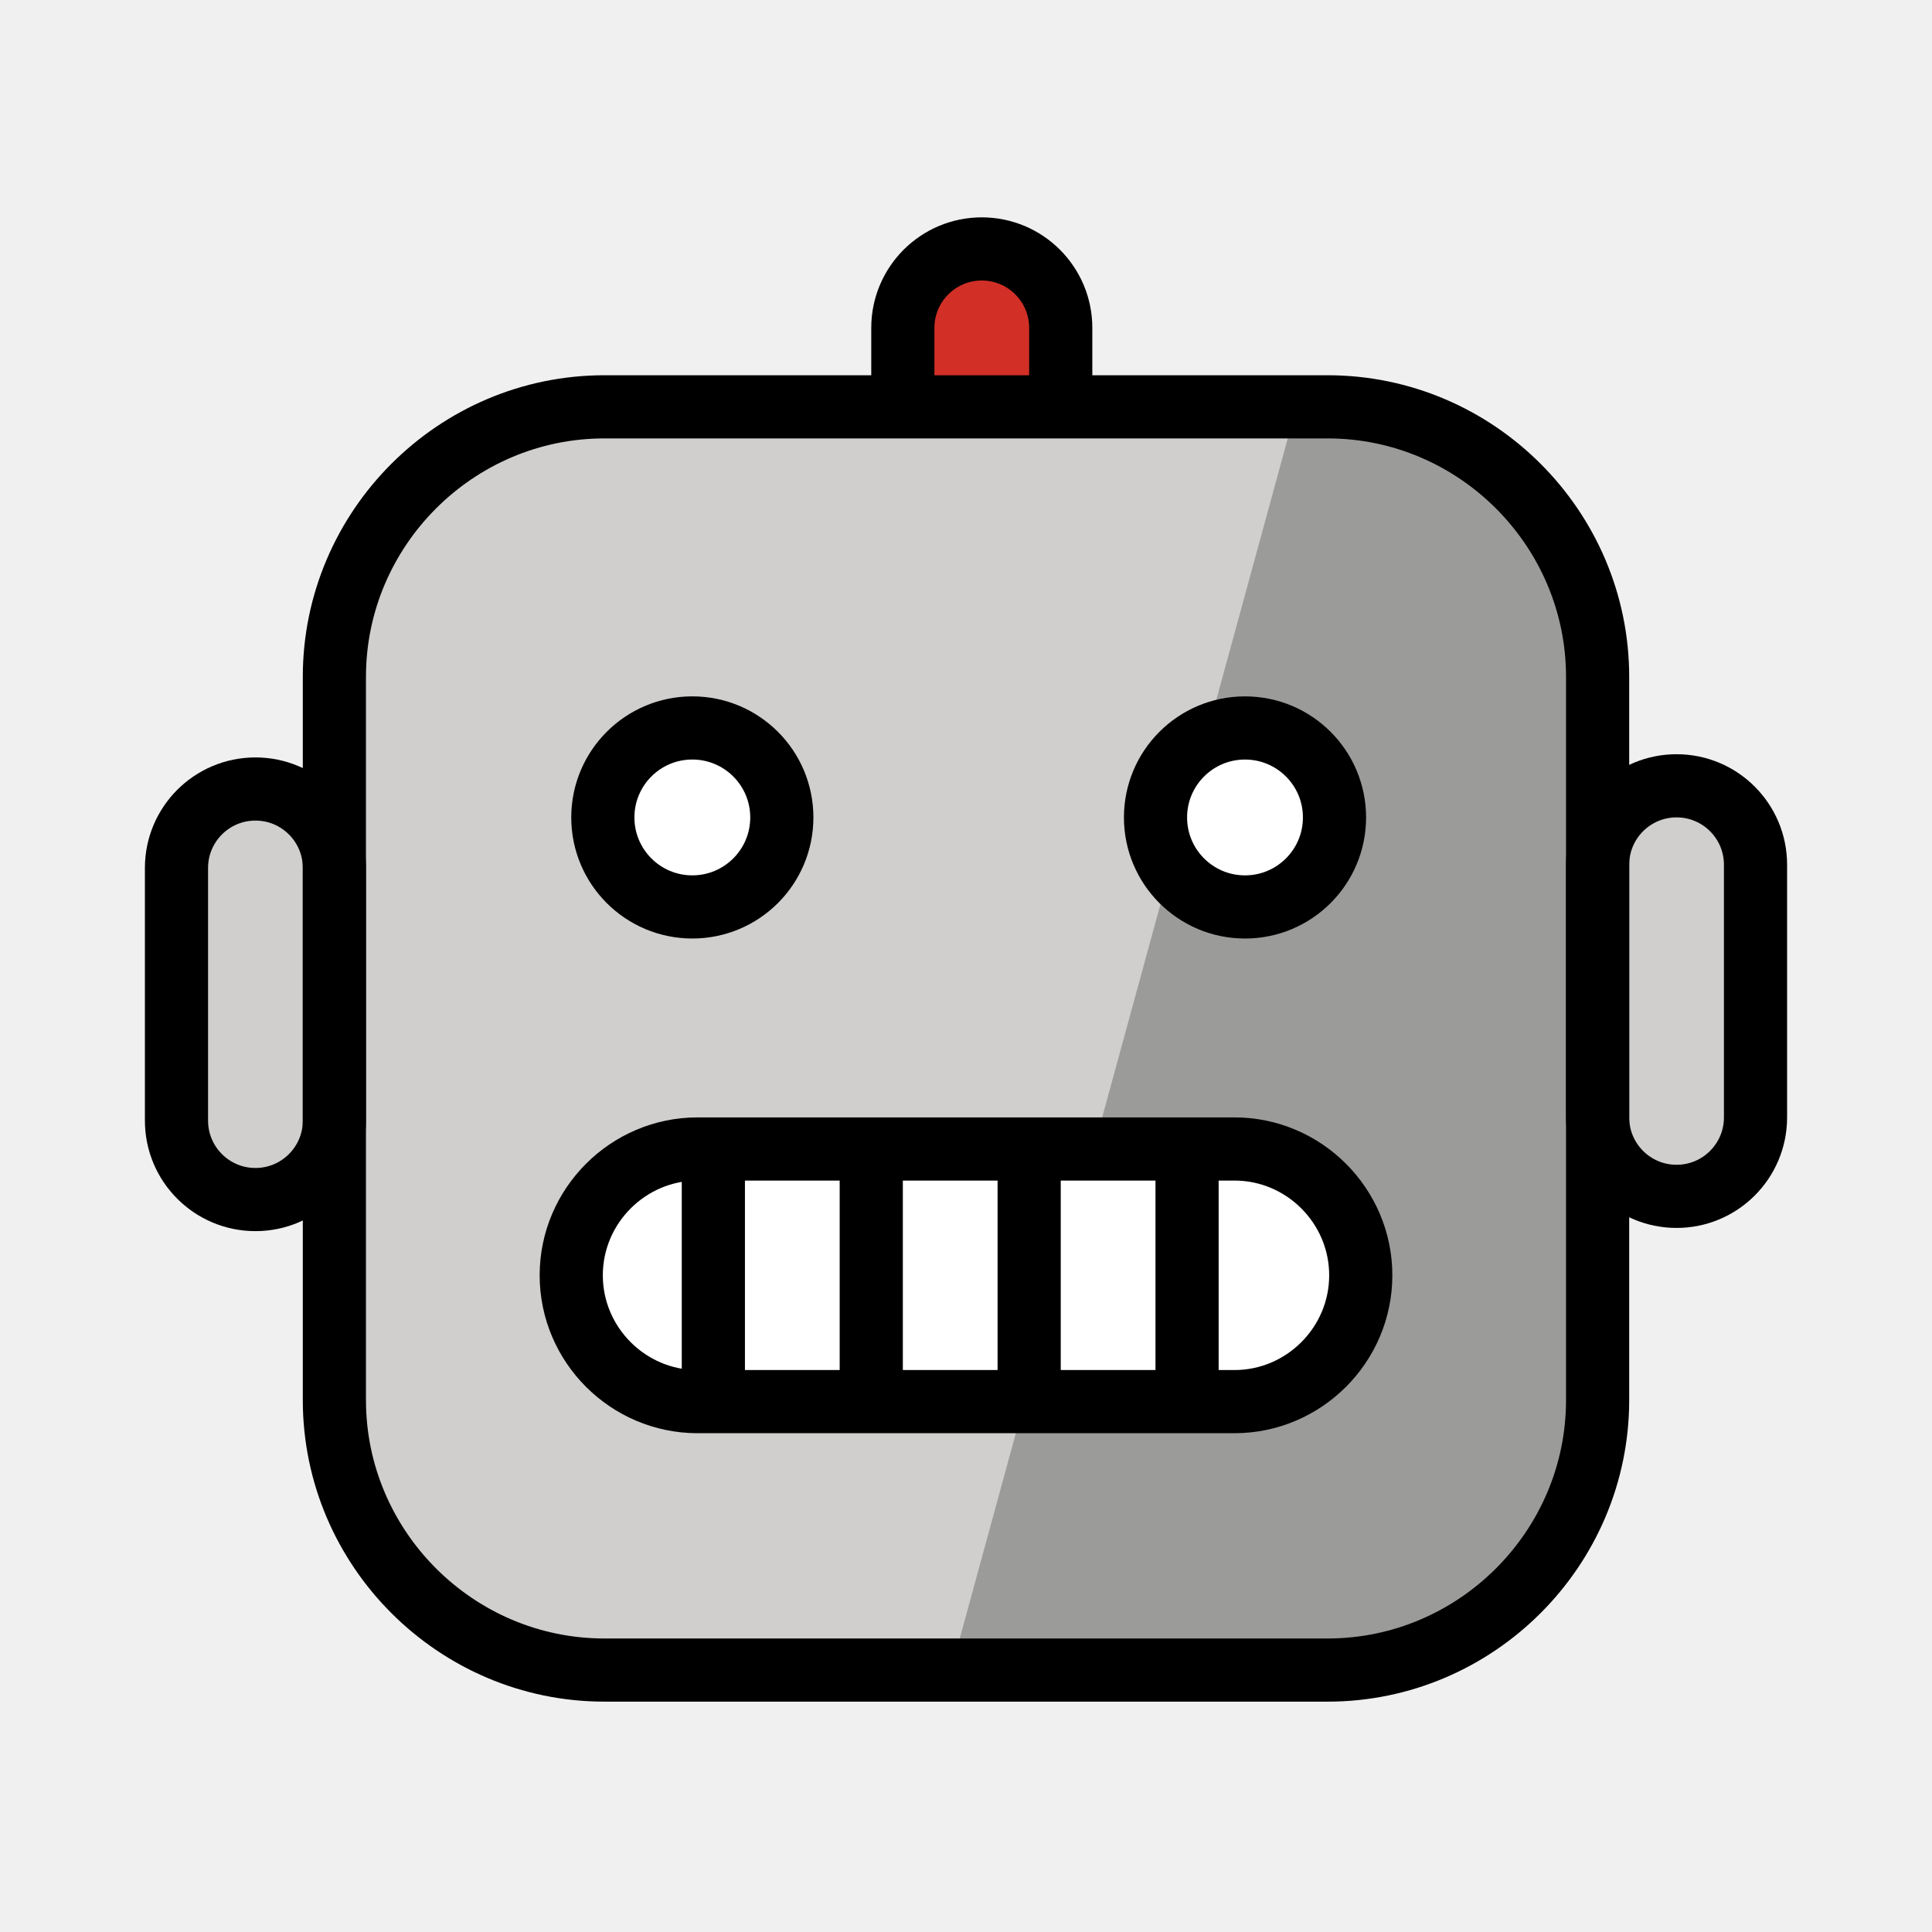
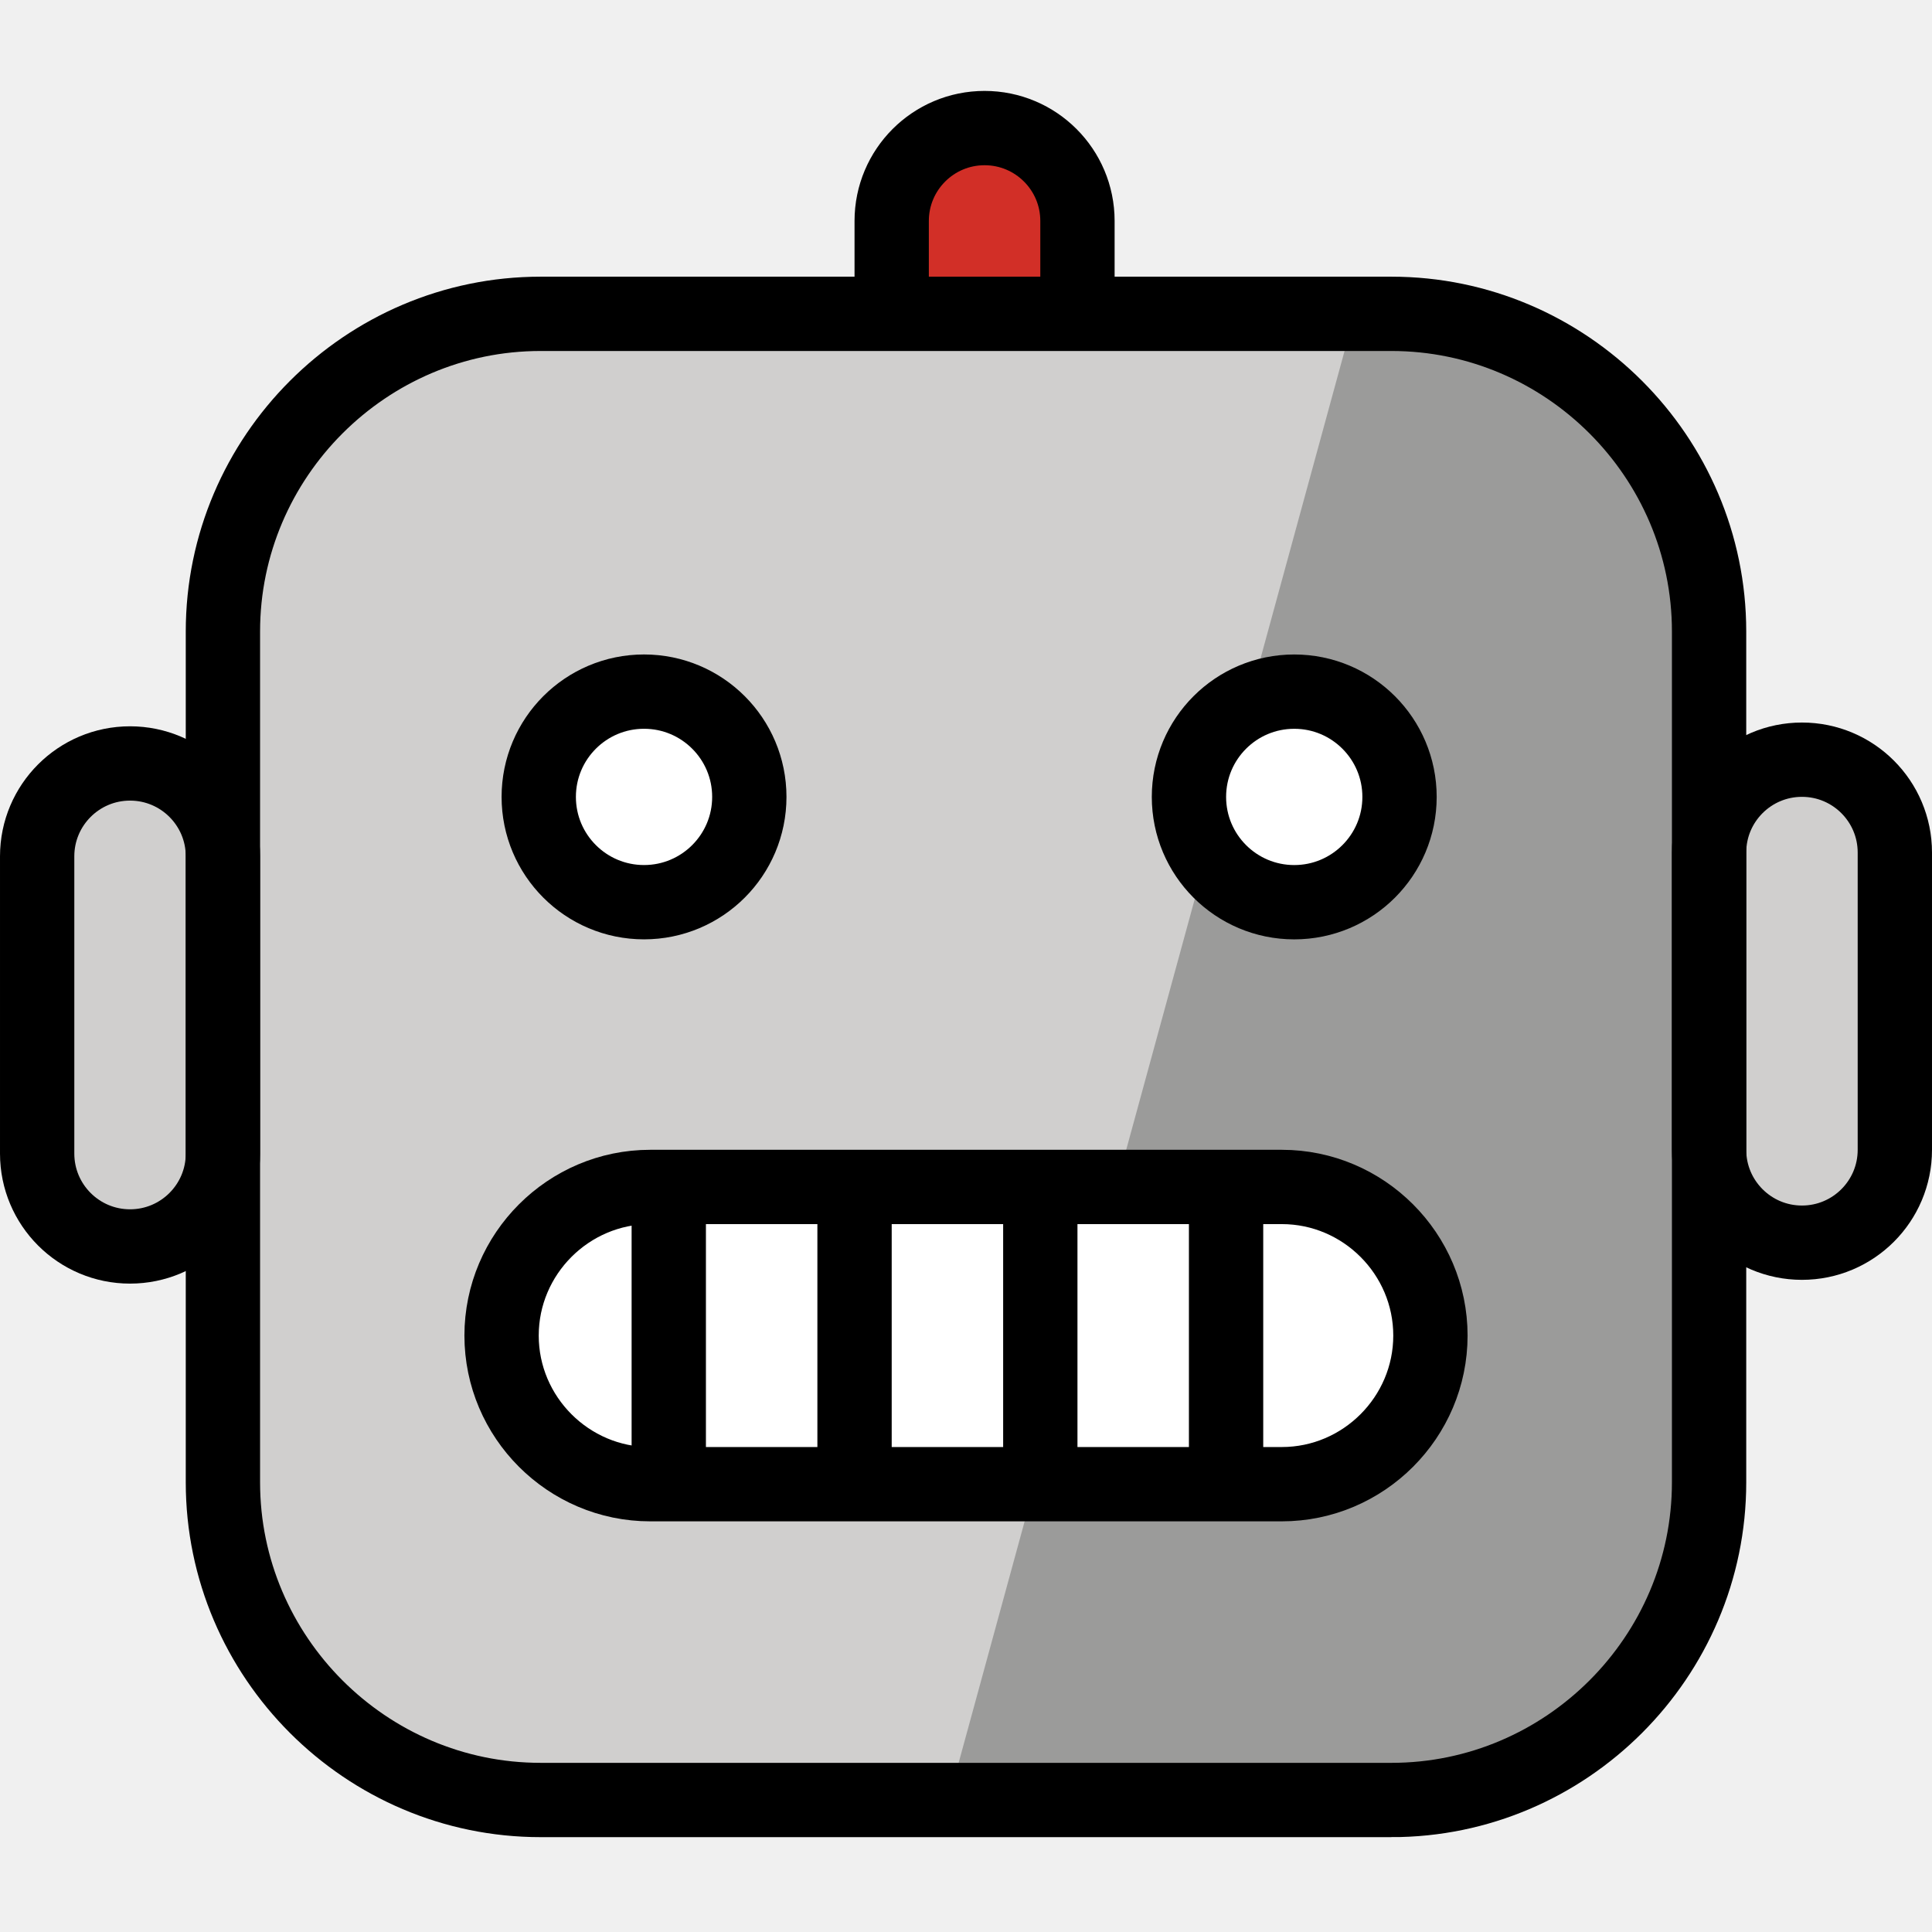
- <svg xmlns="http://www.w3.org/2000/svg" viewBox="0 0 400 400" version="1.1" width="400" height="400">
-   <style>
+ <svg xmlns="http://www.w3.org/2000/svg" viewBox="0 0 340 340" version="1.1" width="340" height="340" id="svg48">
+   <defs id="defs52" />
+   <style id="style2">
  .s2 {stroke-width:13.077; }
  .s {stroke-width:13.077; }
  .f-light {fill: #d0cfce; }
  .f-light2 {fill: #9b9b9a; }
  .f-white {fill: #ffffff; }
  .f-red {fill: #d22f27; }
  .f-none {fill: none; stroke: #000; stroke-miterlimit: 2;}
  @media (prefers-color-scheme: dark) {  }
</style>
-   <path class="s f-red" d="M 186.923,84.965 V 68.548 c 0,-9.028 7.319,-16.346 16.346,-16.346 v 0 c 9.028,0 16.346,7.319 16.346,16.346 v 16.346" />
-   <path class="s f-light" d="m 52.885,248.355 v 0 c -9.028,0 -16.346,-7.319 -16.346,-16.346 v -52.308 c 0,-9.028 7.319,-16.346 16.346,-16.346 v 0 c 9.028,0 16.346,7.319 16.346,16.346 v 52.308 c 0,9.028 -7.319,16.346 -16.346,16.346 z" />
-   <path class="s f-light" d="m 347.115,248.355 v 0 c 9.028,0 16.346,-7.319 16.346,-16.346 v -52.308 c 0,-9.028 -7.319,-16.346 -16.346,-16.346 v 0 c -9.028,0 -16.346,7.319 -16.346,16.346 v 52.308 c 0,9.028 7.319,16.346 16.346,16.346 z" />
-   <path class="s f-light" d="M 274.869,346.504 H 125.131 c -30.745,0 -55.901,-25.155 -55.901,-55.901 V 140.866 c 0,-30.745 25.155,-55.901 55.901,-55.901 h 149.737 c 30.745,0 55.901,25.155 55.901,55.901 v 149.737 c 0,30.745 -25.155,55.901 -55.901,55.901 z" />
-   <path class="s f-light2" d="M 196.716,346.498 H 283.589 c 25.949,0 47.18,-25.155 47.18,-55.901 V 140.86 c 0,-30.745 -21.231,-55.901 -47.18,-55.901 h -15.382" />
-   <ellipse class="s f-white" cx="257.765" cy="169.248" rx="18.529" ry="18.529" />
-   <ellipse class="s f-white" cx="143.339" cy="169.245" rx="18.529" ry="18.529" />
-   <path class="s f-white" d="M 255.577,290.196 H 144.423 c -14.385,0 -26.154,-11.769 -26.154,-26.154 v 0 c 0,-14.385 11.769,-26.154 26.154,-26.154 h 111.154 c 14.385,0 26.154,11.769 26.154,26.154 v 0 c 0,14.385 -11.769,26.154 -26.154,26.154 z" />
-   <path class="s2 f-none" d="M 203.269,119.892" />
-   <path class="s2 f-none" d="M 186.923,84.302 V 67.885 c 0,-9.028 7.319,-16.346 16.346,-16.346 v 0 c 9.028,0 16.346,7.319 16.346,16.346 v 16.346" />
-   <path class="s2 f-none" d="M 274.869,345.769 H 125.131 c -30.745,0 -55.901,-25.155 -55.901,-55.901 V 140.131 c 0,-30.745 25.155,-55.901 55.901,-55.901 h 149.737 c 30.745,0 55.901,25.155 55.901,55.901 v 149.737 c 0,30.745 -25.155,55.901 -55.901,55.901 z" />
-   <ellipse class="s2 f-none" cx="257.765" cy="169.245" rx="18.529" ry="18.529" />
-   <ellipse class="s2 f-none" cx="143.339" cy="169.242" rx="18.529" ry="18.529" />
-   <path class="s f-none" d="M 255.577,290.192 H 144.423 c -14.385,0 -26.154,-11.769 -26.154,-26.154 v 0 c 0,-14.385 11.769,-26.154 26.154,-26.154 h 111.154 c 14.385,0 26.154,11.769 26.154,26.154 v 0 c 0,14.385 -11.769,26.154 -26.154,26.154 z" />
-   <path class="s2 f-none" d="m 52.885,248.355 v 0 c -9.028,0 -16.346,-7.319 -16.346,-16.346 v -52.308 c 0,-9.028 7.319,-16.346 16.346,-16.346 v 0 c 9.028,0 16.346,7.319 16.346,16.346 v 52.308 c 0,9.028 -7.319,16.346 -16.346,16.346 z" />
-   <path class="s2 f-none" d="m 347.115,247.692 v 0 c 9.028,0 16.346,-7.319 16.346,-16.346 v -52.308 c 0,-9.028 -7.319,-16.346 -16.346,-16.346 v 0 c -9.028,0 -16.346,7.319 -16.346,16.346 v 52.308 c 0,9.028 7.319,16.346 16.346,16.346 z" />
-   <path class="s f-none" d="M 203.269,224.808" />
-   <path class="s f-none" d="M 203.269,355.577" />
-   <line class="s2 f-none" x1="147.692" x2="147.692" y1="241.154" y2="286.923" />
-   <line class="s2 f-none" x1="180.385" x2="180.385" y1="241.154" y2="286.923" />
-   <line class="s2 f-none" x1="213.077" x2="213.077" y1="241.154" y2="286.923" />
-   <line class="s2 f-none" x1="245.769" x2="245.769" y1="241.154" y2="286.923" />
+   <path class="s f-red" d="M 156.923,55.965 V 39.548 c 0,-9.028 7.319,-16.346 16.346,-16.346 v 0 c 9.028,0 16.346,7.319 16.346,16.346 v 16.346" id="path4" />
+   <path class="s f-light" d="m 22.885,219.355 v 0 c -9.028,0 -16.346,-7.319 -16.346,-16.346 v -52.308 c 0,-9.028 7.319,-16.346 16.346,-16.346 v 0 c 9.028,0 16.346,7.319 16.346,16.346 v 52.308 c 0,9.028 -7.319,16.346 -16.346,16.346 z" id="path6" />
+   <path class="s f-light" d="m 317.115,219.355 v 0 c 9.028,0 16.346,-7.319 16.346,-16.346 v -52.308 c 0,-9.028 -7.319,-16.346 -16.346,-16.346 v 0 c -9.028,0 -16.346,7.319 -16.346,16.346 v 52.308 c 0,9.028 7.319,16.346 16.346,16.346 z" id="path8" />
+   <path class="s f-light" d="M 244.869,317.504 H 95.131 c -30.745,0 -55.901,-25.155 -55.901,-55.901 V 111.866 c 0,-30.745 25.155,-55.901 55.901,-55.901 H 244.869 c 30.745,0 55.901,25.155 55.901,55.901 v 149.737 c 0,30.745 -25.155,55.901 -55.901,55.901 z" id="path10" />
+   <path class="s f-light2" d="m 166.716,317.498 h 86.873 c 25.949,0 47.18,-25.155 47.18,-55.901 V 111.86 c 0,-30.745 -21.231,-55.901 -47.18,-55.901 h -15.382" id="path12" />
+   <ellipse class="s f-white" cx="227.765" cy="140.248" rx="18.529" ry="18.529" id="ellipse14" />
+   <ellipse class="s f-white" cx="113.339" cy="140.245" rx="18.529" ry="18.529" id="ellipse16" />
+   <path class="s f-white" d="M 225.577,261.196 H 114.423 c -14.385,0 -26.154,-11.769 -26.154,-26.154 v 0 c 0,-14.385 11.769,-26.154 26.154,-26.154 h 111.154 c 14.385,0 26.154,11.769 26.154,26.154 v 0 c 0,14.385 -11.769,26.154 -26.154,26.154 z" id="path18" />
+   <path class="s2 f-none" d="M 173.269,90.892" id="path20" />
+   <path class="s2 f-none" d="M 156.923,55.302 V 38.885 c 0,-9.028 7.319,-16.346 16.346,-16.346 v 0 c 9.028,0 16.346,7.319 16.346,16.346 v 16.346" id="path22" />
+   <path class="s2 f-none" d="M 244.869,316.769 H 95.131 c -30.745,0 -55.901,-25.155 -55.901,-55.901 V 111.131 c 0,-30.745 25.155,-55.901 55.901,-55.901 H 244.869 c 30.745,0 55.901,25.155 55.901,55.901 V 260.869 c 0,30.745 -25.155,55.901 -55.901,55.901 z" id="path24" />
+   <ellipse class="s2 f-none" cx="227.765" cy="140.245" rx="18.529" ry="18.529" id="ellipse26" />
+   <ellipse class="s2 f-none" cx="113.339" cy="140.242" rx="18.529" ry="18.529" id="ellipse28" />
+   <path class="s f-none" d="M 225.577,261.192 H 114.423 c -14.385,0 -26.154,-11.769 -26.154,-26.154 v 0 c 0,-14.385 11.769,-26.154 26.154,-26.154 h 111.154 c 14.385,0 26.154,11.769 26.154,26.154 v 0 c 0,14.385 -11.769,26.154 -26.154,26.154 z" id="path30" />
+   <path class="s2 f-none" d="m 22.885,219.355 v 0 c -9.028,0 -16.346,-7.319 -16.346,-16.346 v -52.308 c 0,-9.028 7.319,-16.346 16.346,-16.346 v 0 c 9.028,0 16.346,7.319 16.346,16.346 v 52.308 c 0,9.028 -7.319,16.346 -16.346,16.346 z" id="path32" />
+   <path class="s2 f-none" d="m 317.115,218.692 v 0 c 9.028,0 16.346,-7.319 16.346,-16.346 v -52.308 c 0,-9.028 -7.319,-16.346 -16.346,-16.346 v 0 c -9.028,0 -16.346,7.319 -16.346,16.346 v 52.308 c 0,9.028 7.319,16.346 16.346,16.346 z" id="path34" />
+   <path class="s f-none" d="M 173.269,195.808" id="path36" />
+   <path class="s f-none" d="M 173.269,326.577" id="path38" />
+   <line class="s2 f-none" x1="117.692" x2="117.692" y1="212.154" y2="257.923" id="line40" />
+   <line class="s2 f-none" x1="150.385" x2="150.385" y1="212.154" y2="257.923" id="line42" />
+   <line class="s2 f-none" x1="183.077" x2="183.077" y1="212.154" y2="257.923" id="line44" />
+   <line class="s2 f-none" x1="215.769" x2="215.769" y1="212.154" y2="257.923" id="line46" />
</svg>
